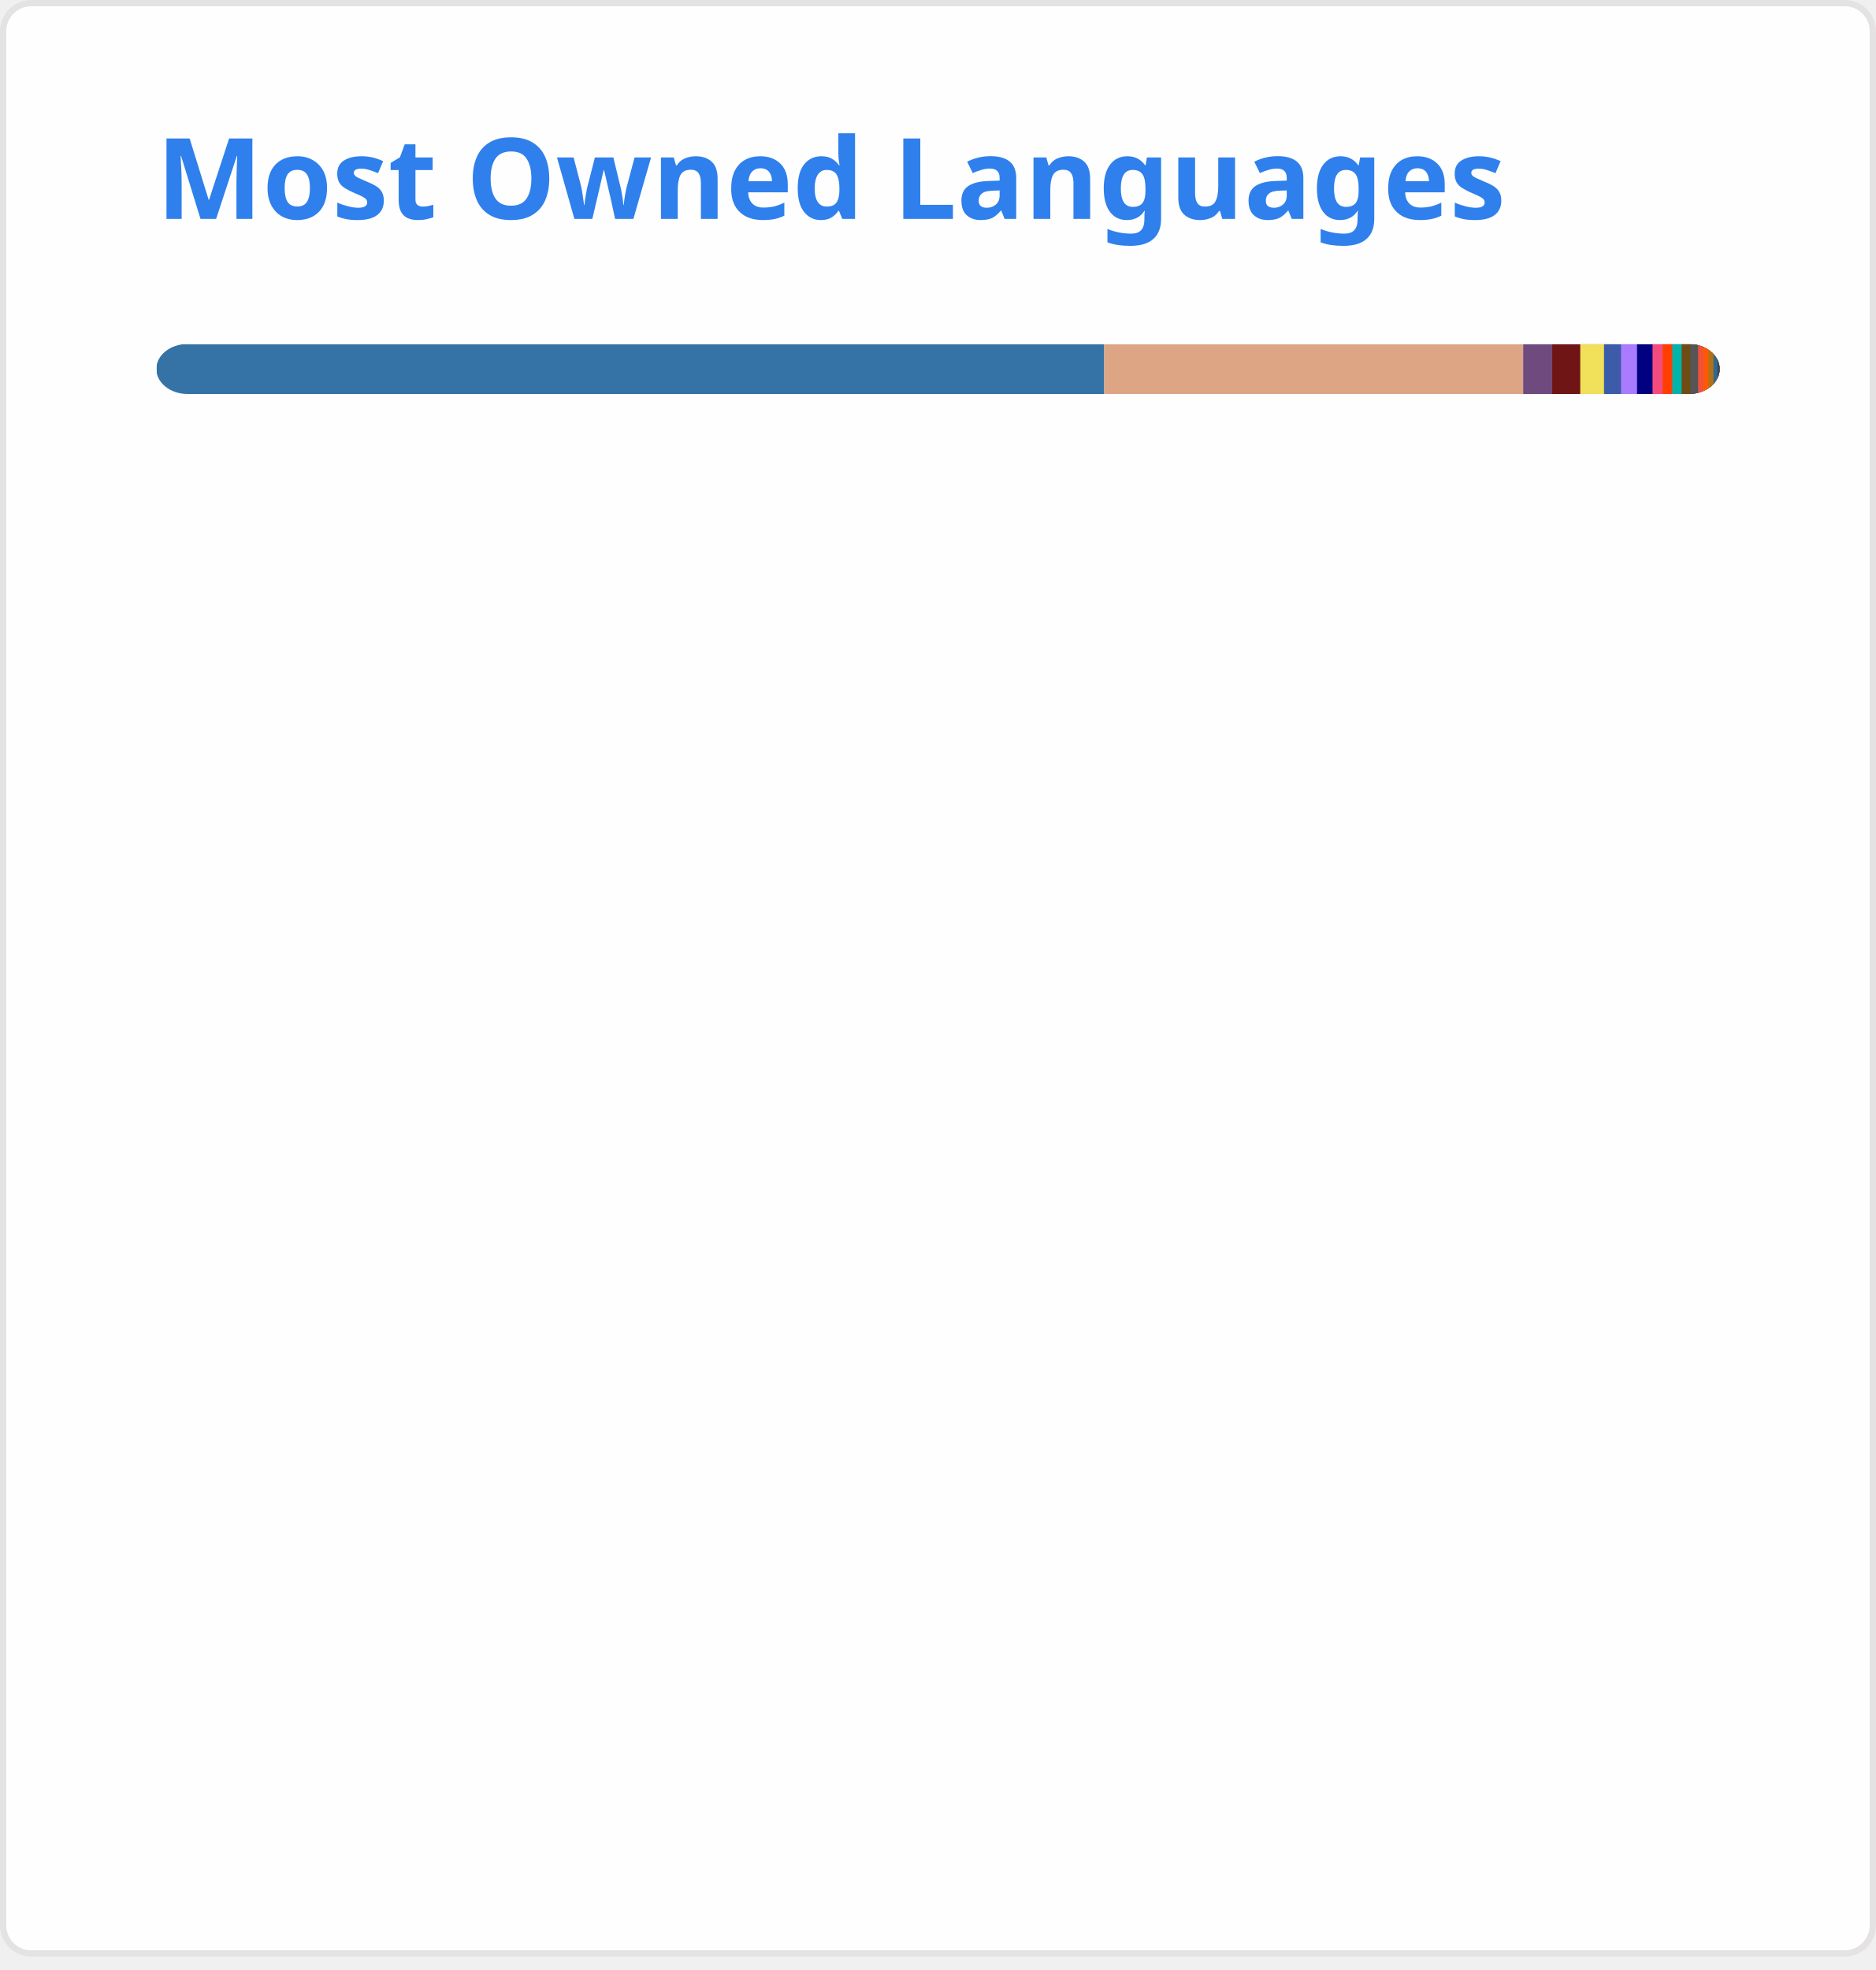
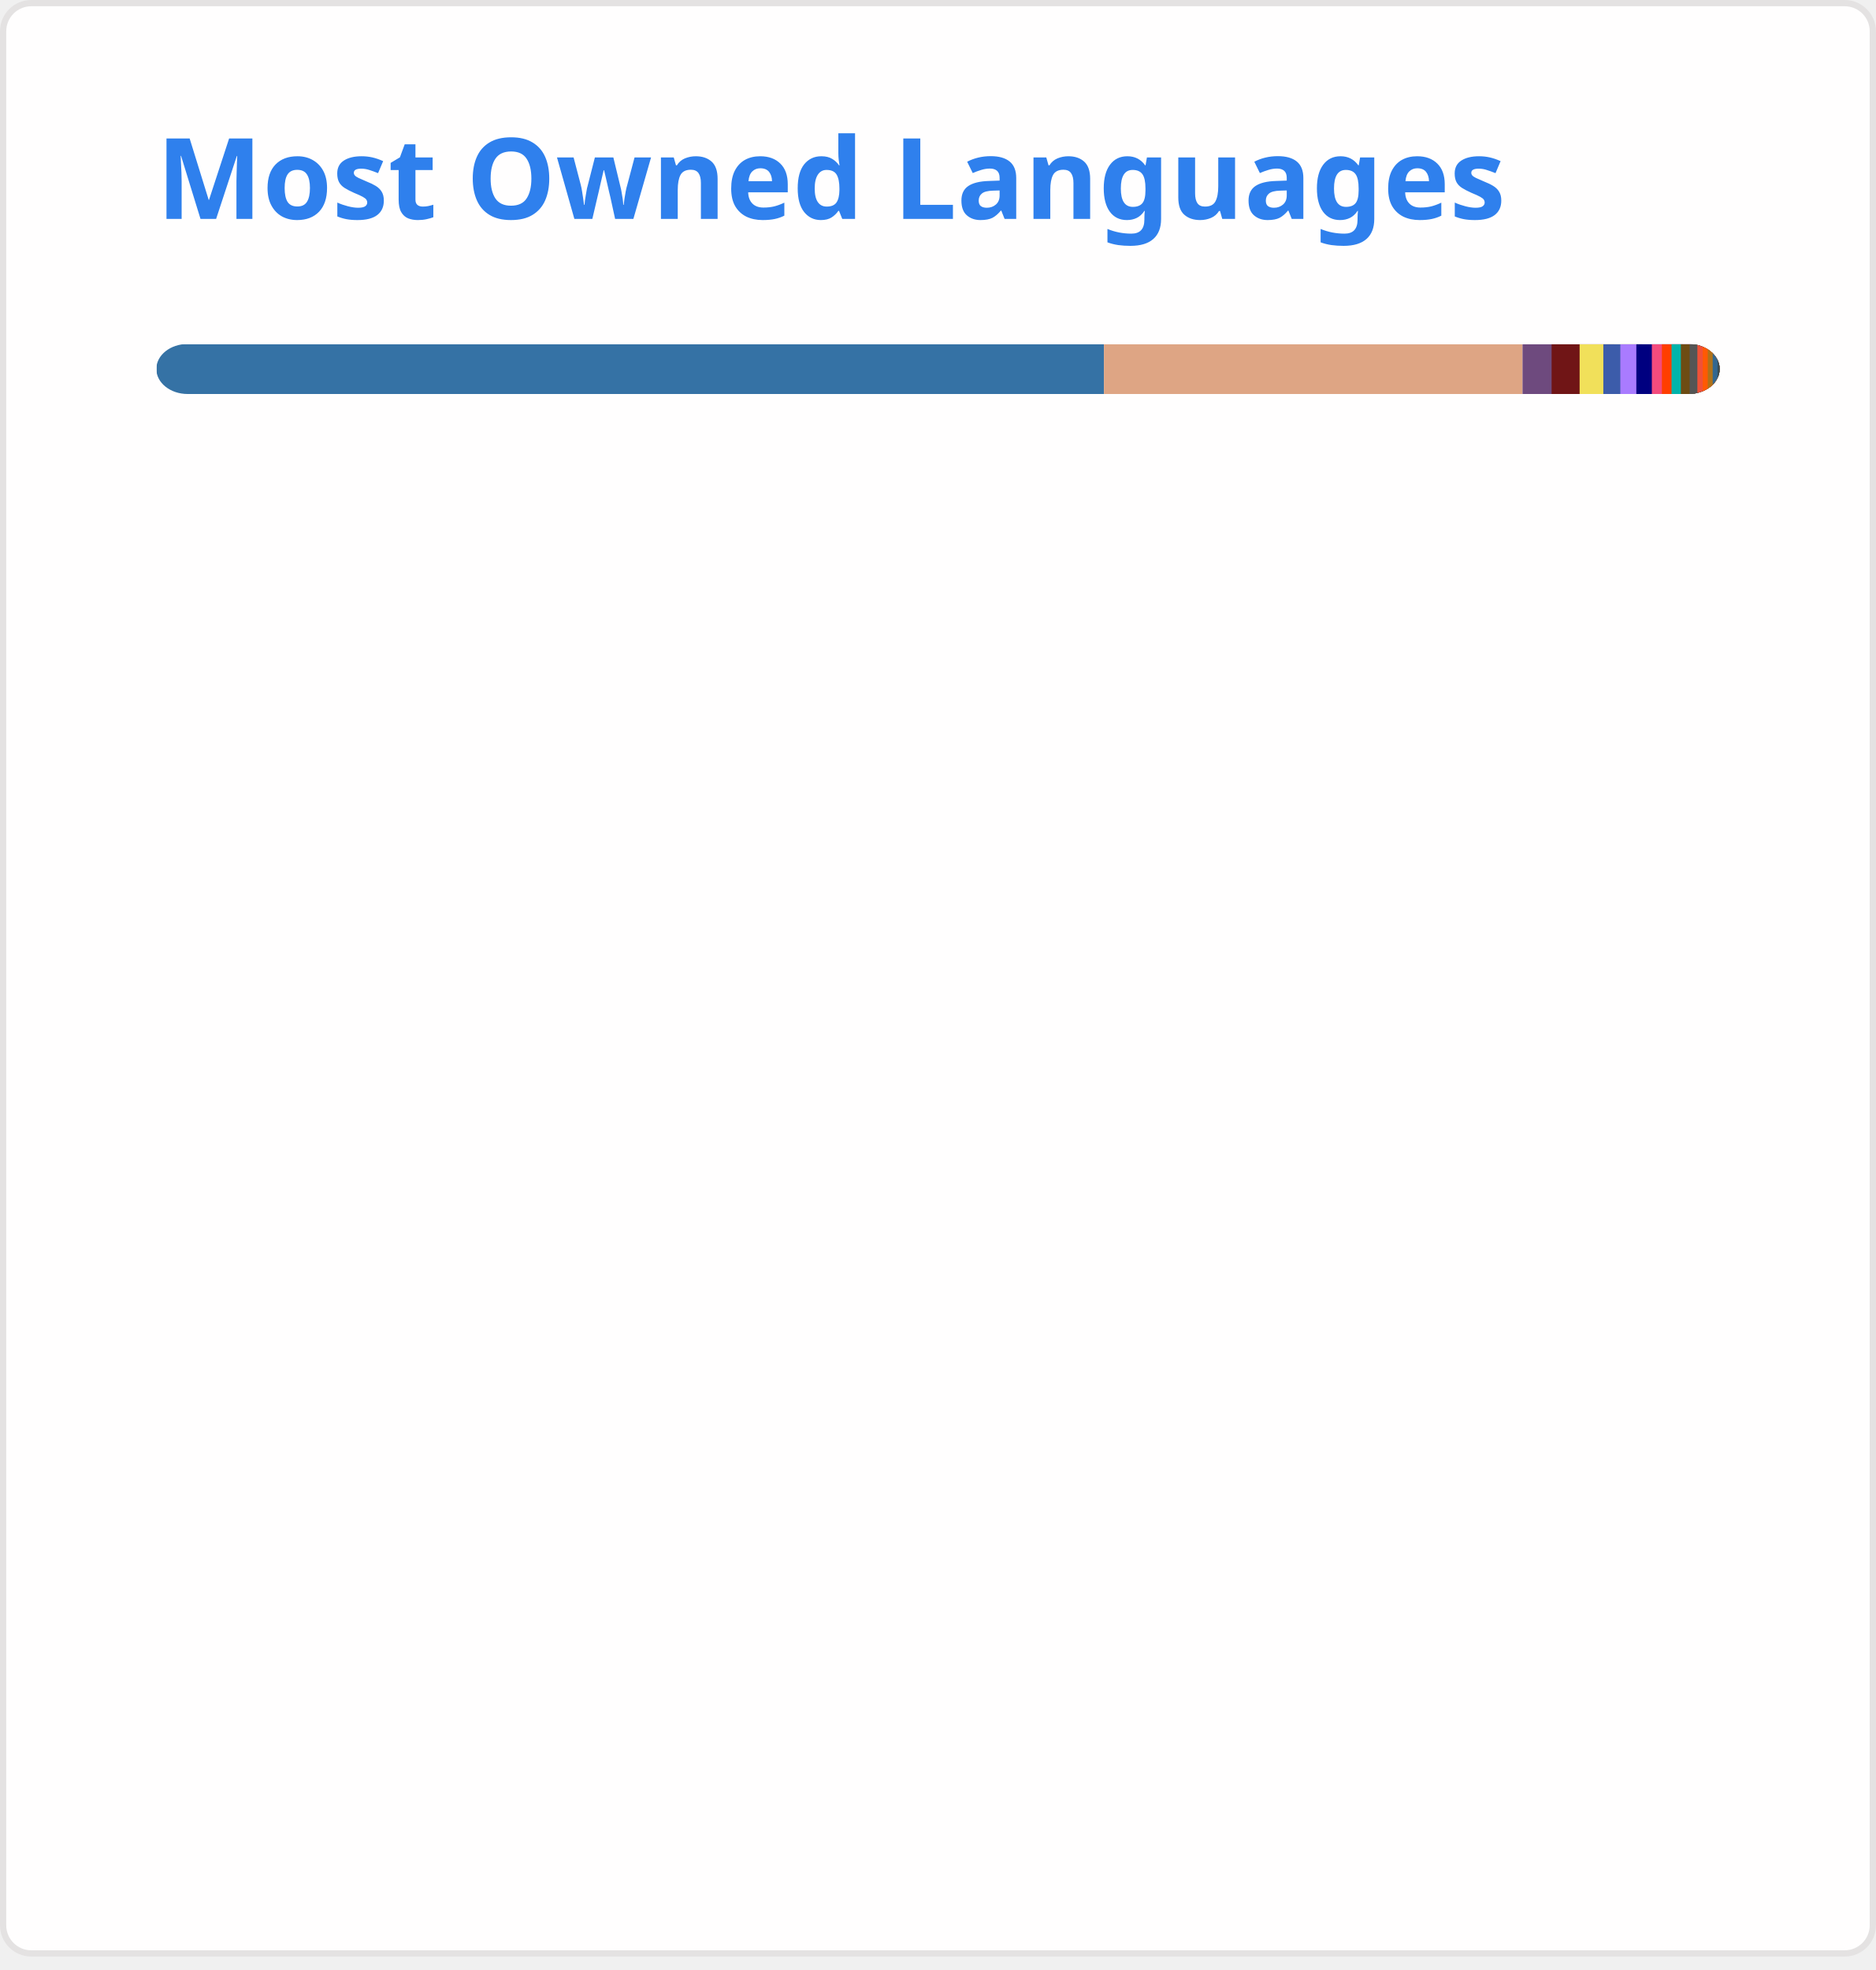
<svg xmlns="http://www.w3.org/2000/svg" width="300" height="315" viewBox="0 0 300 315" fill="none" role="img" aria-labelledby="descId">
  <style>
.header {
font: 600 18px 'Segoe UI', Ubuntu, Sans-Serif;
fill: #2f80ed;
animation: fadeInAnimation 0.8s ease-in-out forwards;
}
@supports(-moz-appearance: auto) {
/* Selector detects Firefox */
.header { font-size: 15.5px; }
}

@keyframes slideInAnimation {
from {
width: 0;
}
to {
width: calc(100%-100px);
}
}
@keyframes growWidthAnimation {
from {
width: 0;
}
to {
width: 100%;
}
}
.stat {
font: 600 14px 'Segoe UI', Ubuntu, "Helvetica Neue", Sans-Serif; fill: #434d58;
}
@supports(-moz-appearance: auto) {
/* Selector detects Firefox */
.stat { font-size:12px; }
}
.bold { font-weight: 700 }
.lang-name {
font: 400 11px "Segoe UI", Ubuntu, Sans-Serif;
fill: #434d58;
}
.stagger {
opacity: 0;
animation: fadeInAnimation 0.3s ease-in-out forwards;
}
#rect-mask rect{
animation: slideInAnimation 1s ease-in-out forwards;
}
.lang-progress{
animation: growWidthAnimation 0.6s ease-in-out forwards;
}



/* Animations */
@keyframes scaleInAnimation {
from {
transform: translate(-5px, 5px) scale(0);
}
to {
transform: translate(-5px, 5px) scale(1);
}
}
@keyframes fadeInAnimation {
from {
opacity: 0;
}
to {
opacity: 1;
}
}


</style>
  <rect data-testid="card-bg" x="0.5" y="0.5" rx="4.5" height="99%" stroke="#e4e2e2" width="299" fill="#fffefe" stroke-opacity="1" />
  <g data-testid="card-title" transform="translate(25, 35)">
    <g transform="translate(0, 0)">
      <text x="0" y="0" class="header" data-testid="header">Most Owned Languages</text>
    </g>
  </g>
  <g data-testid="main-card-body" transform="translate(0, 55)">
    <svg data-testid="lang-items" x="25">
      <mask id="rect-mask">
        <rect x="0" y="0" width="250" height="8" fill="white" rx="5" />
      </mask>
-       <rect mask="url(#rect-mask)" data-testid="lang-progress" x="0" y="0" width="151.59" height="8" fill="#3572A5" />
-       <rect mask="url(#rect-mask)" data-testid="lang-progress" x="151.59" y="0" width="66.99" height="8" fill="#dea584" />
-       <rect mask="url(#rect-mask)" data-testid="lang-progress" x="218.58" y="0" width="14.65" height="8" fill="#6e4a7e" />
-       <rect mask="url(#rect-mask)" data-testid="lang-progress" x="223.23" y="0" width="14.48" height="8" fill="#701516" />
-       <rect mask="url(#rect-mask)" data-testid="lang-progress" x="227.71" y="0" width="13.8" height="8" fill="#f1e05a" />
-       <rect mask="url(#rect-mask)" data-testid="lang-progress" x="231.51" y="0" width="12.72" height="8" fill="#3c5caa" />
-       <rect mask="url(#rect-mask)" data-testid="lang-progress" x="234.23" y="0" width="12.56" height="8" fill="#A97BFF" />
-       <rect mask="url(#rect-mask)" data-testid="lang-progress" x="236.79" y="0" width="12.48" height="8" fill="#000080" />
-       <rect mask="url(#rect-mask)" data-testid="lang-progress" x="239.27" y="0" width="11.62" height="8" fill="#f34b7d" />
-       <rect mask="url(#rect-mask)" data-testid="lang-progress" x="240.89" y="0" width="11.54" height="8" fill="#ff3e00" />
-       <rect mask="url(#rect-mask)" data-testid="lang-progress" x="242.43" y="0" width="11.49" height="8" fill="#00B4AB" />
-       <rect mask="url(#rect-mask)" data-testid="lang-progress" x="243.92" y="0" width="11.4" height="8" fill="#6E4C13" />
-       <rect mask="url(#rect-mask)" data-testid="lang-progress" x="245.32" y="0" width="11.24" height="8" fill="#555555" />
-       <rect mask="url(#rect-mask)" data-testid="lang-progress" x="246.56" y="0" width="10.86" height="8" fill="#F05138" />
-       <rect mask="url(#rect-mask)" data-testid="lang-progress" x="247.42" y="0" width="10.8" height="8" fill="#ff5a03" />
-       <rect mask="url(#rect-mask)" data-testid="lang-progress" x="248.22" y="0" width="10.79" height="8" fill="#b07219" />
-       <rect mask="url(#rect-mask)" data-testid="lang-progress" x="249.01" y="0" width="10.63" height="8" fill="#336790" />
-       <rect mask="url(#rect-mask)" data-testid="lang-progress" x="249.64" y="0" width="10.35" height="8" fill="#384d54" />
+       <rect mask="url(#rect-mask)" data-testid="lang-progress" x="0" y="0" width="151.54" height="8" fill="#3572A5" />
+       <rect mask="url(#rect-mask)" data-testid="lang-progress" x="151.54" y="0" width="66.94" height="8" fill="#dea584" />
+       <rect mask="url(#rect-mask)" data-testid="lang-progress" x="218.48" y="0" width="14.65" height="8" fill="#6e4a7e" />
+       <rect mask="url(#rect-mask)" data-testid="lang-progress" x="223.13" y="0" width="14.48" height="8" fill="#701516" />
+       <rect mask="url(#rect-mask)" data-testid="lang-progress" x="227.61" y="0" width="13.79" height="8" fill="#f1e05a" />
+       <rect mask="url(#rect-mask)" data-testid="lang-progress" x="231.4" y="0" width="12.72" height="8" fill="#3c5caa" />
+       <rect mask="url(#rect-mask)" data-testid="lang-progress" x="234.12" y="0" width="12.56" height="8" fill="#A97BFF" />
+       <rect mask="url(#rect-mask)" data-testid="lang-progress" x="236.68" y="0" width="12.48" height="8" fill="#000080" />
+       <rect mask="url(#rect-mask)" data-testid="lang-progress" x="239.16" y="0" width="11.61" height="8" fill="#f34b7d" />
+       <rect mask="url(#rect-mask)" data-testid="lang-progress" x="240.77" y="0" width="11.54" height="8" fill="#ff3e00" />
+       <rect mask="url(#rect-mask)" data-testid="lang-progress" x="242.31" y="0" width="11.49" height="8" fill="#00B4AB" />
+       <rect mask="url(#rect-mask)" data-testid="lang-progress" x="243.8" y="0" width="11.4" height="8" fill="#6E4C13" />
+       <rect mask="url(#rect-mask)" data-testid="lang-progress" x="245.2" y="0" width="11.24" height="8" fill="#555555" />
+       <rect mask="url(#rect-mask)" data-testid="lang-progress" x="246.44" y="0" width="10.86" height="8" fill="#F05138" />
+       <rect mask="url(#rect-mask)" data-testid="lang-progress" x="247.3" y="0" width="10.8" height="8" fill="#ff5a03" />
+       <rect mask="url(#rect-mask)" data-testid="lang-progress" x="248.1" y="0" width="10.79" height="8" fill="#b07219" />
+       <rect mask="url(#rect-mask)" data-testid="lang-progress" x="248.89" y="0" width="10.77" height="8" fill="#336790" />
+       <rect mask="url(#rect-mask)" data-testid="lang-progress" x="249.66" y="0" width="10.35" height="8" fill="#384d54" />
      <g transform="translate(0, 25)">
        <g transform="translate(0, 0)">
          <g transform="translate(0, 0)">
            <g class="stagger" style="animation-delay: 450ms">
              <circle cx="5" cy="6" r="5" fill="#3572A5" />
              <text data-testid="lang-name" x="15" y="10" class="lang-name">
Python 3.3 MB
</text>
            </g>
          </g>
          <g transform="translate(0, 25)">
            <g class="stagger" style="animation-delay: 600ms">
              <circle cx="5" cy="6" r="5" fill="#dea584" />
              <text data-testid="lang-name" x="15" y="10" class="lang-name">
Rust 1.5 MB
</text>
            </g>
          </g>
          <g transform="translate(0, 50)">
            <g class="stagger" style="animation-delay: 750ms">
              <circle cx="5" cy="6" r="5" fill="#6e4a7e" />
              <text data-testid="lang-name" x="15" y="10" class="lang-name">
Elixir 103.3 KB
</text>
            </g>
          </g>
          <g transform="translate(0, 75)">
            <g class="stagger" style="animation-delay: 900ms">
              <circle cx="5" cy="6" r="5" fill="#701516" />
              <text data-testid="lang-name" x="15" y="10" class="lang-name">
Ruby 99.5 KB
</text>
            </g>
          </g>
          <g transform="translate(0, 100)">
            <g class="stagger" style="animation-delay: 1050ms">
              <circle cx="5" cy="6" r="5" fill="#f1e05a" />
              <text data-testid="lang-name" x="15" y="10" class="lang-name">
JavaScript 84.2 KB
</text>
            </g>
          </g>
          <g transform="translate(0, 125)">
            <g class="stagger" style="animation-delay: 1200ms">
              <circle cx="5" cy="6" r="5" fill="#3c5caa" />
              <text data-testid="lang-name" x="15" y="10" class="lang-name">
Racket 60.4 KB
</text>
            </g>
          </g>
          <g transform="translate(0, 150)">
            <g class="stagger" style="animation-delay: 1350ms">
              <circle cx="5" cy="6" r="5" fill="#A97BFF" />
              <text data-testid="lang-name" x="15" y="10" class="lang-name">
Kotlin 56.9 KB
</text>
            </g>
          </g>
          <g transform="translate(0, 175)">
            <g class="stagger" style="animation-delay: 1500ms">
              <circle cx="5" cy="6" r="5" fill="#000080" />
              <text data-testid="lang-name" x="15" y="10" class="lang-name">
Lua 55.1 KB
</text>
            </g>
          </g>
          <g transform="translate(0, 200)">
            <g class="stagger" style="animation-delay: 1650ms">
              <circle cx="5" cy="6" r="5" fill="#f34b7d" />
              <text data-testid="lang-name" x="15" y="10" class="lang-name">
C++ 35.9 KB
</text>
            </g>
          </g>
        </g>
        <g transform="translate(150, 0)">
          <g transform="translate(0, 0)">
            <g class="stagger" style="animation-delay: 450ms">
              <circle cx="5" cy="6" r="5" fill="#ff3e00" />
              <text data-testid="lang-name" x="15" y="10" class="lang-name">
Svelte 34.2 KB
</text>
            </g>
          </g>
          <g transform="translate(0, 25)">
            <g class="stagger" style="animation-delay: 600ms">
              <circle cx="5" cy="6" r="5" fill="#00B4AB" />
              <text data-testid="lang-name" x="15" y="10" class="lang-name">
Dart 33.2 KB
</text>
            </g>
          </g>
          <g transform="translate(0, 50)">
            <g class="stagger" style="animation-delay: 750ms">
              <circle cx="5" cy="6" r="5" fill="#6E4C13" />
              <text data-testid="lang-name" x="15" y="10" class="lang-name">
Assembly 31.1 KB
</text>
            </g>
          </g>
          <g transform="translate(0, 75)">
            <g class="stagger" style="animation-delay: 900ms">
              <circle cx="5" cy="6" r="5" fill="#555555" />
              <text data-testid="lang-name" x="15" y="10" class="lang-name">
C 27.5 KB
</text>
            </g>
          </g>
          <g transform="translate(0, 100)">
            <g class="stagger" style="animation-delay: 1050ms">
              <circle cx="5" cy="6" r="5" fill="#F05138" />
              <text data-testid="lang-name" x="15" y="10" class="lang-name">
Swift 19.1 KB
</text>
            </g>
          </g>
          <g transform="translate(0, 125)">
            <g class="stagger" style="animation-delay: 1200ms">
              <circle cx="5" cy="6" r="5" fill="#ff5a03" />
              <text data-testid="lang-name" x="15" y="10" class="lang-name">
Astro 17.8 KB
</text>
            </g>
          </g>
          <g transform="translate(0, 150)">
            <g class="stagger" style="animation-delay: 1350ms">
              <circle cx="5" cy="6" r="5" fill="#b07219" />
              <text data-testid="lang-name" x="15" y="10" class="lang-name">
Java 17.5 KB
</text>
            </g>
          </g>
          <g transform="translate(0, 175)">
            <g class="stagger" style="animation-delay: 1500ms">
              <circle cx="5" cy="6" r="5" fill="#336790" />
              <text data-testid="lang-name" x="15" y="10" class="lang-name">
- PLpgSQL 14.0 KB
+ PLpgSQL 17.1 KB
</text>
            </g>
          </g>
          <g transform="translate(0, 200)">
            <g class="stagger" style="animation-delay: 1650ms">
              <circle cx="5" cy="6" r="5" fill="#384d54" />
              <text data-testid="lang-name" x="15" y="10" class="lang-name">
Dockerfile 7.7 KB
</text>
            </g>
          </g>
        </g>
      </g>
    </svg>
  </g>
</svg>
